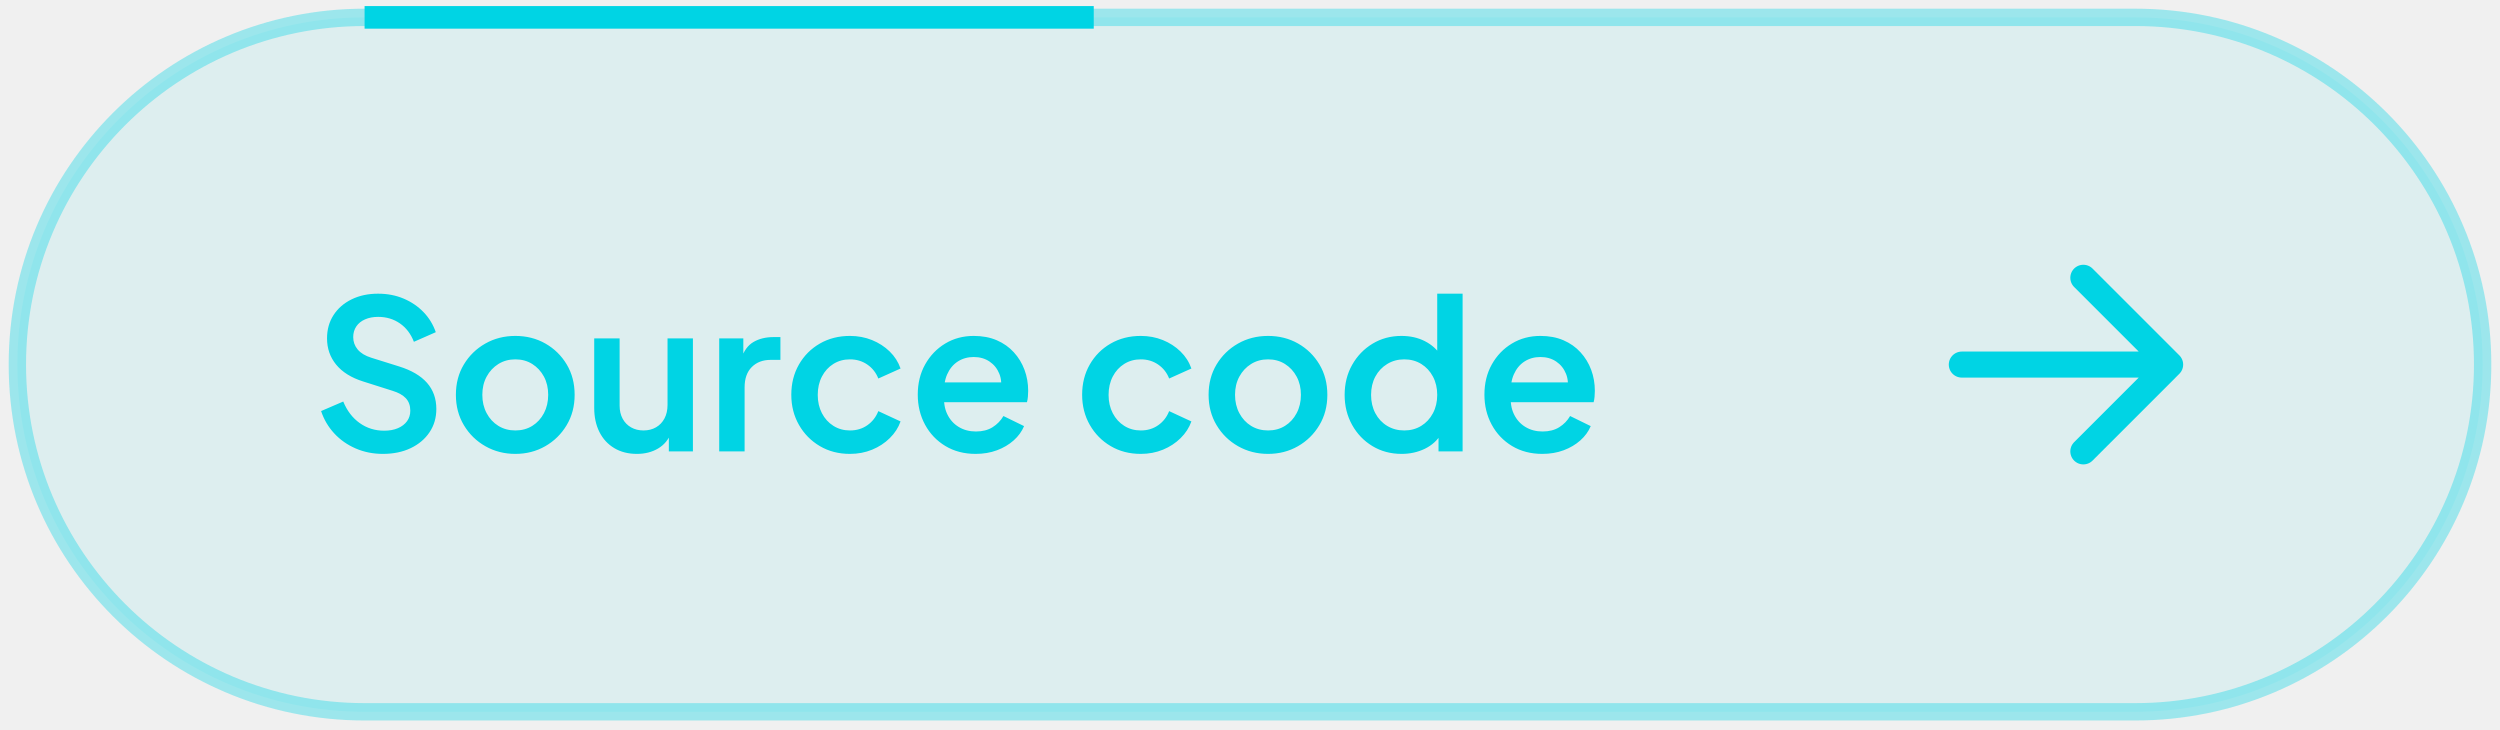
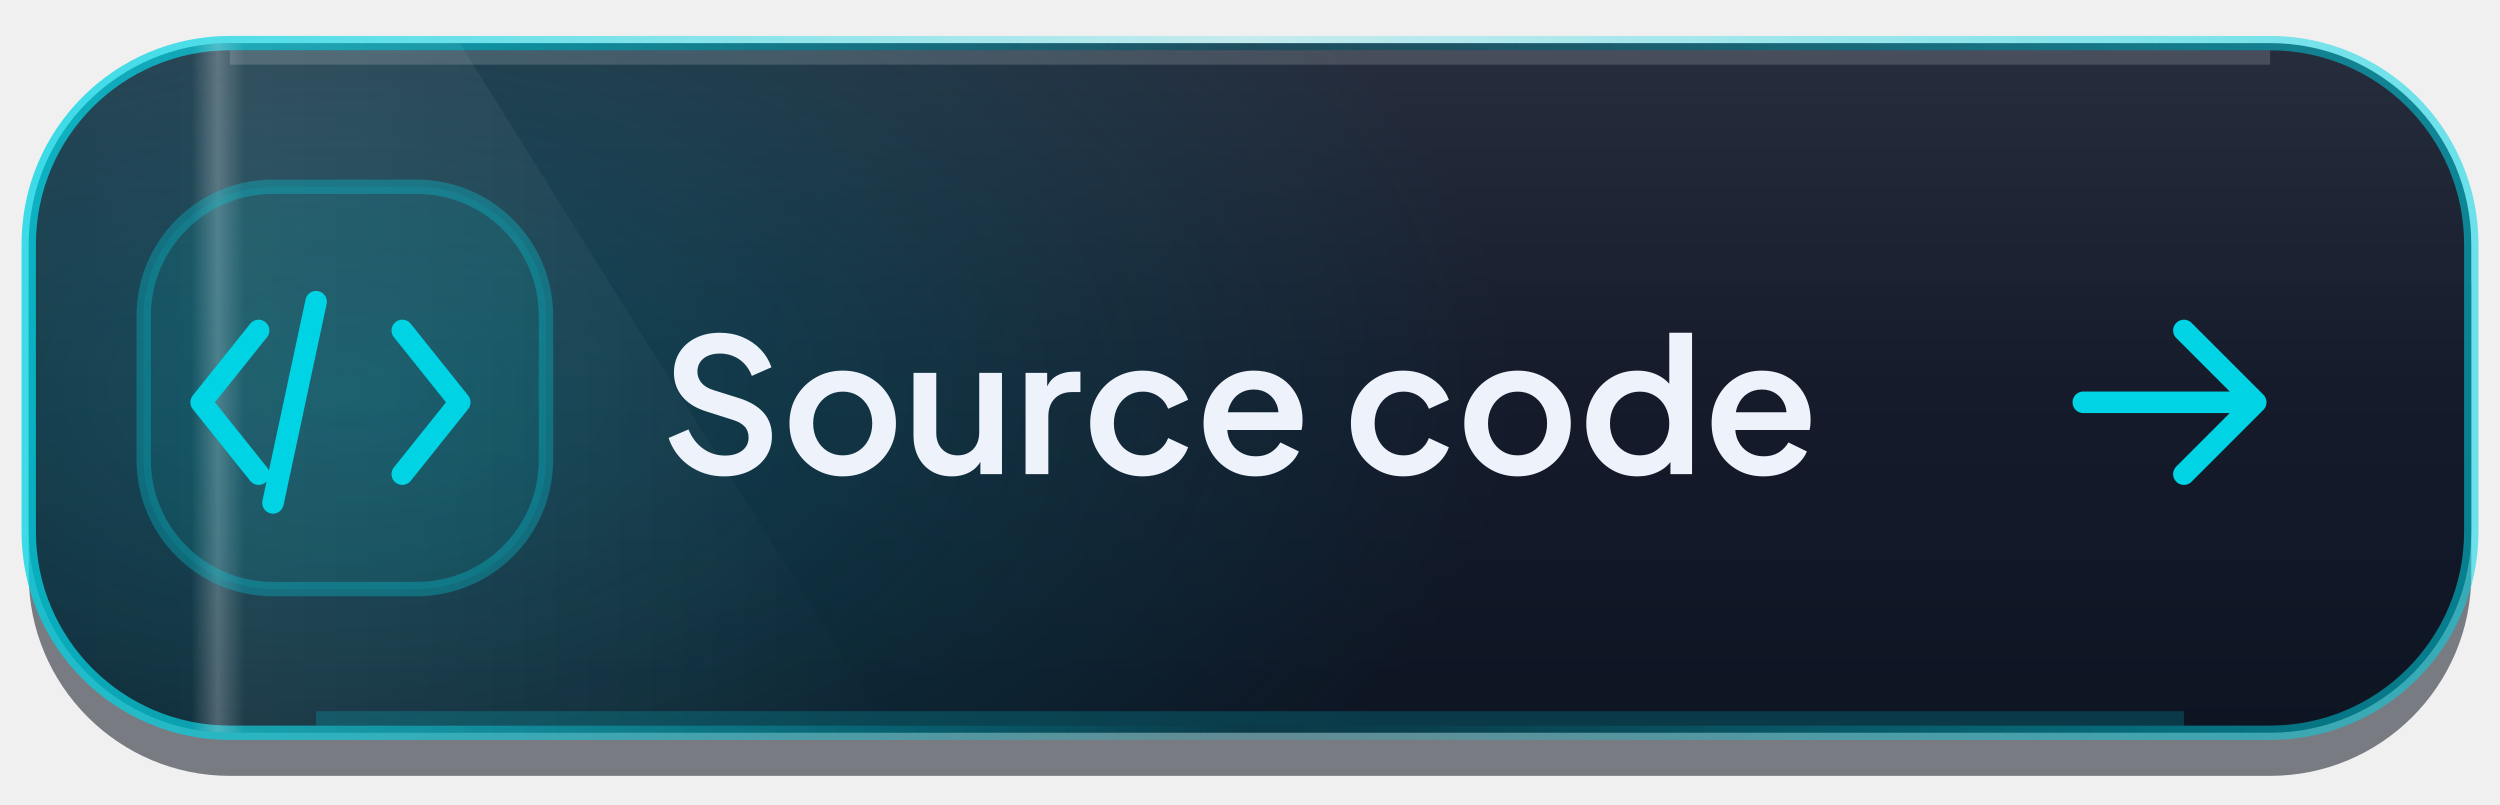
- <svg xmlns="http://www.w3.org/2000/svg" width="144" height="42" viewBox="0 0 144 42" role="img">
-   <style>@keyframes flow{to{stroke-dashoffset:-400}}@keyframes arrow{0%,60%,100%{transform:translateX(0)}75%{transform:translateX(3px)}}.edge{animation:flow 10s linear infinite}.arrow{animation:arrow 5s ease-in-out infinite}@media(prefers-reduced-motion:reduce){*{animation:none!important}}</style>
-   <rect x="1" y="1" width="142" height="40" rx="20" fill="#00D4E4" fill-opacity=".08" stroke="#00D4E4" stroke-opacity=".35" />
-   <rect class="edge" x="1" y="1" width="142" height="40" rx="20" fill="none" stroke="#00D4E4" stroke-width="1.3" stroke-dasharray="42 358" />
-   <g fill="#00D4E4" aria-label="Source code">
-     <path d="M22.053 26.144Q21.209 26.144 20.486 25.831Q19.764 25.518 19.25 24.961Q18.736 24.404 18.495 23.677L19.771 23.128Q20.099 23.927 20.717 24.367Q21.336 24.808 22.128 24.808Q22.584 24.808 22.921 24.663Q23.258 24.518 23.445 24.261Q23.633 24.003 23.633 23.657Q23.633 23.215 23.378 22.941Q23.123 22.667 22.616 22.512L20.918 21.973Q19.895 21.651 19.366 21.007Q18.837 20.363 18.837 19.49Q18.837 18.73 19.211 18.15Q19.585 17.57 20.252 17.243Q20.918 16.916 21.776 16.916Q22.579 16.916 23.248 17.199Q23.916 17.482 24.394 17.977Q24.872 18.471 25.101 19.134L23.841 19.688Q23.575 19.001 23.033 18.627Q22.491 18.252 21.78 18.252Q21.354 18.252 21.028 18.395Q20.701 18.538 20.523 18.802Q20.345 19.067 20.345 19.418Q20.345 19.82 20.602 20.13Q20.861 20.441 21.386 20.605L22.989 21.107Q24.06 21.441 24.596 22.052Q25.133 22.663 25.133 23.558Q25.133 24.316 24.74 24.899Q24.348 25.483 23.657 25.813Q22.965 26.144 22.053 26.144ZM29.685 26.144Q28.735 26.144 27.958 25.702Q27.18 25.261 26.72 24.491Q26.259 23.721 26.259 22.742Q26.259 21.759 26.717 20.996Q27.175 20.233 27.951 19.791Q28.726 19.349 29.685 19.349Q30.643 19.349 31.415 19.788Q32.187 20.228 32.643 20.992Q33.099 21.755 33.099 22.742Q33.099 23.726 32.636 24.495Q32.173 25.265 31.402 25.704Q30.63 26.144 29.685 26.144ZM29.685 24.794Q30.235 24.794 30.66 24.53Q31.084 24.266 31.331 23.799Q31.576 23.333 31.576 22.742Q31.576 22.151 31.331 21.693Q31.084 21.235 30.66 20.967Q30.235 20.699 29.685 20.699Q29.134 20.699 28.706 20.967Q28.278 21.235 28.03 21.693Q27.782 22.151 27.782 22.742Q27.782 23.333 28.03 23.799Q28.278 24.266 28.706 24.53Q29.134 24.794 29.685 24.794ZM36.684 26.144Q35.937 26.144 35.381 25.811Q34.825 25.478 34.526 24.882Q34.227 24.285 34.227 23.497V19.493H35.69V23.366Q35.69 23.792 35.862 24.114Q36.035 24.437 36.349 24.616Q36.663 24.794 37.065 24.794Q37.474 24.794 37.787 24.613Q38.1 24.433 38.275 24.101Q38.45 23.77 38.45 23.321V19.493H39.912V26.0H38.525V24.722L38.661 24.92Q38.433 25.521 37.907 25.833Q37.382 26.144 36.684 26.144ZM41.427 26.0V19.493H42.815V20.872L42.694 20.671Q42.915 19.982 43.4 19.699Q43.884 19.416 44.559 19.416H44.952V20.729H44.388Q43.715 20.729 43.302 21.142Q42.889 21.556 42.889 22.31V26.0ZM48.956 26.144Q47.985 26.144 47.224 25.696Q46.463 25.248 46.021 24.475Q45.579 23.702 45.579 22.735Q45.579 21.767 46.017 21Q46.455 20.233 47.22 19.791Q47.985 19.349 48.956 19.349Q49.638 19.349 50.226 19.587Q50.814 19.826 51.245 20.245Q51.675 20.663 51.872 21.226L50.591 21.803Q50.396 21.302 49.96 21Q49.524 20.699 48.956 20.699Q48.425 20.699 48.005 20.961Q47.585 21.223 47.343 21.687Q47.102 22.151 47.102 22.747Q47.102 23.337 47.343 23.802Q47.585 24.266 48.005 24.53Q48.425 24.794 48.956 24.794Q49.532 24.794 49.961 24.492Q50.391 24.191 50.591 23.681L51.872 24.275Q51.683 24.811 51.252 25.235Q50.822 25.66 50.234 25.902Q49.646 26.144 48.956 26.144ZM56.198 26.144Q55.208 26.144 54.455 25.691Q53.703 25.238 53.283 24.462Q52.863 23.687 52.863 22.73Q52.863 21.75 53.29 20.989Q53.717 20.228 54.445 19.788Q55.173 19.349 56.087 19.349Q56.835 19.349 57.415 19.599Q57.995 19.85 58.397 20.292Q58.8 20.733 59.011 21.302Q59.223 21.87 59.223 22.514Q59.223 22.679 59.207 22.852Q59.192 23.024 59.153 23.165H54.047V22.025H58.322L57.627 22.55Q57.742 21.98 57.563 21.533Q57.384 21.086 56.998 20.825Q56.611 20.564 56.087 20.564Q55.569 20.564 55.168 20.823Q54.767 21.083 54.553 21.57Q54.341 22.056 54.386 22.742Q54.333 23.375 54.56 23.851Q54.788 24.328 55.22 24.591Q55.653 24.854 56.213 24.854Q56.778 24.854 57.172 24.608Q57.566 24.362 57.798 23.963L58.986 24.544Q58.794 25.006 58.387 25.368Q57.98 25.73 57.422 25.937Q56.865 26.144 56.198 26.144ZM65.708 26.144Q64.737 26.144 63.976 25.696Q63.215 25.248 62.773 24.475Q62.331 23.702 62.331 22.735Q62.331 21.767 62.769 21Q63.207 20.233 63.972 19.791Q64.737 19.349 65.708 19.349Q66.39 19.349 66.978 19.587Q67.566 19.826 67.996 20.245Q68.427 20.663 68.624 21.226L67.343 21.803Q67.148 21.302 66.712 21Q66.276 20.699 65.708 20.699Q65.177 20.699 64.757 20.961Q64.337 21.223 64.095 21.687Q63.854 22.151 63.854 22.747Q63.854 23.337 64.095 23.802Q64.337 24.266 64.757 24.53Q65.177 24.794 65.708 24.794Q66.284 24.794 66.713 24.492Q67.143 24.191 67.343 23.681L68.624 24.275Q68.434 24.811 68.004 25.235Q67.574 25.66 66.986 25.902Q66.398 26.144 65.708 26.144ZM73.041 26.144Q72.092 26.144 71.314 25.702Q70.536 25.261 70.076 24.491Q69.615 23.721 69.615 22.742Q69.615 21.759 70.073 20.996Q70.532 20.233 71.307 19.791Q72.083 19.349 73.041 19.349Q74 19.349 74.771 19.788Q75.543 20.228 75.999 20.992Q76.455 21.755 76.455 22.742Q76.455 23.726 75.992 24.495Q75.529 25.265 74.758 25.704Q73.986 26.144 73.041 26.144ZM73.041 24.794Q73.592 24.794 74.016 24.53Q74.441 24.266 74.686 23.799Q74.933 23.333 74.933 22.742Q74.933 22.151 74.686 21.693Q74.441 21.235 74.016 20.967Q73.592 20.699 73.041 20.699Q72.491 20.699 72.062 20.967Q71.634 21.235 71.386 21.693Q71.138 22.151 71.138 22.742Q71.138 23.333 71.386 23.799Q71.634 24.266 72.062 24.53Q72.491 24.794 73.041 24.794ZM80.731 26.144Q79.794 26.144 79.052 25.695Q78.309 25.245 77.88 24.472Q77.451 23.699 77.451 22.747Q77.451 21.782 77.884 21.015Q78.317 20.247 79.057 19.798Q79.797 19.349 80.724 19.349Q81.484 19.349 82.076 19.653Q82.668 19.956 83.01 20.494L82.784 20.813V16.916H84.246V26.0H82.859V24.71L83.017 24.992Q82.681 25.553 82.072 25.849Q81.462 26.144 80.731 26.144ZM80.885 24.794Q81.435 24.794 81.863 24.53Q82.291 24.266 82.537 23.802Q82.784 23.337 82.784 22.747Q82.784 22.155 82.537 21.691Q82.291 21.227 81.863 20.963Q81.435 20.699 80.885 20.699Q80.339 20.699 79.901 20.967Q79.464 21.235 79.219 21.693Q78.974 22.151 78.974 22.747Q78.974 23.337 79.219 23.802Q79.464 24.266 79.899 24.53Q80.334 24.794 80.885 24.794ZM88.838 26.144Q87.848 26.144 87.095 25.691Q86.343 25.238 85.923 24.462Q85.503 23.687 85.503 22.73Q85.503 21.75 85.93 20.989Q86.357 20.228 87.085 19.788Q87.813 19.349 88.727 19.349Q89.475 19.349 90.055 19.599Q90.635 19.85 91.037 20.292Q91.44 20.733 91.652 21.302Q91.863 21.87 91.863 22.514Q91.863 22.679 91.847 22.852Q91.832 23.024 91.793 23.165H86.687V22.025H90.962L90.267 22.55Q90.383 21.98 90.203 21.533Q90.024 21.086 89.638 20.825Q89.252 20.564 88.727 20.564Q88.209 20.564 87.808 20.823Q87.407 21.083 87.194 21.57Q86.981 22.056 87.026 22.742Q86.973 23.375 87.2 23.851Q87.428 24.328 87.86 24.591Q88.293 24.854 88.853 24.854Q89.418 24.854 89.812 24.608Q90.206 24.362 90.438 23.963L91.626 24.544Q91.434 25.006 91.027 25.368Q90.62 25.73 90.062 25.937Q89.505 26.144 88.838 26.144Z" />
+ <svg xmlns="http://www.w3.org/2000/svg" width="174" height="56" viewBox="0 0 174 56" role="img">
+   <defs>
+     <linearGradient id="surface" x1="0" y1="0" x2="0" y2="1">
+       <stop stop-color="#262D3D" />
+       <stop offset=".5" stop-color="#151B2B" />
+       <stop offset="1" stop-color="#0D1422" />
+     </linearGradient>
+     <linearGradient id="edge">
+       <stop stop-color="#00D4E4" stop-opacity=".75" />
+       <stop offset=".5" stop-color="#00D4E4" stop-opacity=".18" />
+       <stop offset="1" stop-color="#00D4E4" stop-opacity=".55" />
+     </linearGradient>
+     <radialGradient id="light">
+       <stop stop-color="#00D4E4" stop-opacity=".24" />
+       <stop offset="1" stop-color="#00D4E4" stop-opacity="0" />
+     </radialGradient>
+     <linearGradient id="sweep">
+       <stop stop-color="white" stop-opacity="0" />
+       <stop offset=".48" stop-color="white" stop-opacity=".03" />
+       <stop offset=".5" stop-color="white" stop-opacity=".28" />
+       <stop offset=".52" stop-color="white" stop-opacity=".08" />
+       <stop offset="1" stop-color="white" stop-opacity="0" />
+     </linearGradient>
+     <clipPath id="clip">
+       <rect x="2" y="3" width="170" height="48" rx="14" />
+     </clipPath>
+   </defs>
+   <style>@keyframes sweep{0%,12%{transform:translateX(-100px)}65%,100%{transform:translateX(274px)}}@keyframes halo{0%,100%{opacity:.45}40%{opacity:1}}@keyframes arrow{0%,35%,100%{transform:translateX(0);opacity:.7}50%{transform:translateX(3px);opacity:1}}.sweep{animation:sweep 7.2s cubic-bezier(.22,.61,.36,1) infinite}.halo{animation:halo 7.2s ease-in-out infinite}.arrow{animation:arrow 7.2s ease-in-out infinite}@media(prefers-reduced-motion:reduce){*{animation:none!important}}</style>
+   <rect x="2" y="6" width="170" height="48" rx="14" fill="#020714" fill-opacity=".5" />
+   <rect x="2" y="3" width="170" height="48" rx="14" fill="url(#surface)" stroke="url(#edge)" />
+   <g clip-path="url(#clip)">
+     <ellipse class="halo" cx="24" cy="27" rx="82" ry="48" fill="url(#light)" />
+     <g class="sweep">
+       <path d="M-32 3h64l30 48H-2z" fill="url(#sweep)" />
+     </g>
+     <path d="M16 4H158" stroke="white" stroke-opacity=".16" />
+     <path d="M22 50H152" stroke="#00D4E4" stroke-opacity=".2" />
  </g>
-   <path class="arrow" d="M113 21h12m-5-5 5 5-5 5" fill="none" stroke="#00D4E4" stroke-width="1.5" stroke-linecap="round" stroke-linejoin="round" />
+   <rect x="10" y="13" width="28" height="28" rx="9" fill="#00D4E4" fill-opacity=".1" stroke="#00D4E4" stroke-opacity=".3" />
+   <path d="M18 23l-4 5 4 5m10-10 4 5-4 5m-6-12-3 14" fill="none" stroke="#00D4E4" stroke-width="1.5" stroke-linejoin="round" stroke-linecap="round" />
+   <g aria-label="Source code">
+     <path d="M50.391 33.156Q49.476 33.156 48.693 32.817Q47.911 32.478 47.354 31.875Q46.798 31.271 46.536 30.483L47.919 29.888Q48.273 30.754 48.944 31.231Q49.614 31.708 50.472 31.708Q50.966 31.708 51.331 31.551Q51.696 31.395 51.899 31.116Q52.102 30.837 52.102 30.462Q52.102 29.982 51.826 29.686Q51.549 29.389 51 29.222L49.161 28.637Q48.052 28.289 47.48 27.591Q46.907 26.893 46.907 25.948Q46.907 25.124 47.312 24.496Q47.718 23.867 48.439 23.513Q49.161 23.159 50.09 23.159Q50.961 23.159 51.685 23.465Q52.409 23.772 52.927 24.308Q53.444 24.844 53.693 25.562L52.328 26.162Q52.04 25.418 51.453 25.012Q50.865 24.607 50.095 24.607Q49.633 24.607 49.28 24.761Q48.927 24.916 48.733 25.202Q48.54 25.489 48.54 25.87Q48.54 26.305 48.819 26.641Q49.099 26.978 49.668 27.155L51.405 27.699Q52.565 28.062 53.146 28.723Q53.727 29.384 53.727 30.355Q53.727 31.175 53.302 31.807Q52.877 32.439 52.128 32.798Q51.379 33.156 50.391 33.156ZM58.659 33.156Q57.63 33.156 56.788 32.677Q55.945 32.199 55.446 31.365Q54.947 30.532 54.947 29.471Q54.947 28.406 55.444 27.579Q55.94 26.752 56.78 26.273Q57.62 25.795 58.659 25.795Q59.697 25.795 60.533 26.271Q61.369 26.747 61.863 27.574Q62.357 28.401 62.357 29.471Q62.357 30.537 61.856 31.37Q61.355 32.204 60.519 32.68Q59.683 33.156 58.659 33.156ZM58.659 31.694Q59.255 31.694 59.715 31.407Q60.175 31.122 60.441 30.616Q60.708 30.111 60.708 29.471Q60.708 28.83 60.441 28.334Q60.175 27.837 59.715 27.547Q59.255 27.257 58.659 27.257Q58.062 27.257 57.598 27.547Q57.135 27.837 56.866 28.334Q56.597 28.83 56.597 29.471Q56.597 30.111 56.866 30.616Q57.135 31.122 57.598 31.407Q58.062 31.694 58.659 31.694ZM66.241 33.156Q65.432 33.156 64.83 32.795Q64.228 32.434 63.903 31.789Q63.579 31.143 63.579 30.288V25.951H65.164V30.146Q65.164 30.608 65.35 30.957Q65.537 31.307 65.878 31.5Q66.218 31.694 66.654 31.694Q67.097 31.694 67.436 31.498Q67.775 31.302 67.964 30.943Q68.154 30.584 68.154 30.098V25.951H69.738V33.0H68.235V31.616L68.383 31.83Q68.136 32.482 67.566 32.819Q66.997 33.156 66.241 33.156ZM71.379 33.0V25.951H72.882V27.444L72.752 27.226Q72.991 26.48 73.516 26.174Q74.041 25.868 74.772 25.868H75.198V27.29H74.587Q73.857 27.29 73.411 27.737Q72.964 28.185 72.964 29.003V33.0ZM79.535 33.156Q78.484 33.156 77.659 32.671Q76.834 32.186 76.356 31.348Q75.877 30.511 75.877 29.462Q75.877 28.414 76.352 27.583Q76.826 26.752 77.655 26.273Q78.484 25.795 79.535 25.795Q80.275 25.795 80.912 26.053Q81.549 26.312 82.015 26.765Q82.481 27.218 82.694 27.828L81.306 28.453Q81.095 27.91 80.623 27.584Q80.151 27.257 79.535 27.257Q78.96 27.257 78.505 27.541Q78.05 27.824 77.788 28.327Q77.527 28.83 77.527 29.475Q77.527 30.116 77.788 30.619Q78.05 31.122 78.505 31.407Q78.96 31.694 79.535 31.694Q80.159 31.694 80.625 31.367Q81.09 31.04 81.306 30.488L82.694 31.131Q82.489 31.711 82.023 32.171Q81.557 32.631 80.92 32.894Q80.283 33.156 79.535 33.156ZM87.381 33.156Q86.308 33.156 85.493 32.665Q84.678 32.175 84.223 31.334Q83.768 30.494 83.768 29.457Q83.768 28.396 84.231 27.572Q84.693 26.747 85.482 26.271Q86.271 25.795 87.26 25.795Q88.071 25.795 88.699 26.066Q89.327 26.337 89.764 26.816Q90.2 27.295 90.429 27.91Q90.658 28.526 90.658 29.224Q90.658 29.402 90.641 29.589Q90.624 29.776 90.582 29.929H85.05V28.694H89.682L88.929 29.262Q89.054 28.645 88.86 28.161Q88.666 27.677 88.248 27.394Q87.829 27.111 87.26 27.111Q86.7 27.111 86.265 27.392Q85.83 27.673 85.6 28.201Q85.369 28.728 85.418 29.471Q85.361 30.156 85.607 30.672Q85.853 31.188 86.322 31.473Q86.791 31.759 87.397 31.759Q88.01 31.759 88.436 31.492Q88.863 31.226 89.115 30.793L90.402 31.422Q90.194 31.923 89.752 32.315Q89.311 32.708 88.707 32.932Q88.104 33.156 87.381 33.156ZM97.683 33.156Q96.632 33.156 95.807 32.671Q94.982 32.186 94.504 31.348Q94.025 30.511 94.025 29.462Q94.025 28.414 94.5 27.583Q94.974 26.752 95.803 26.273Q96.632 25.795 97.683 25.795Q98.422 25.795 99.059 26.053Q99.697 26.312 100.163 26.765Q100.629 27.218 100.842 27.828L99.454 28.453Q99.243 27.91 98.771 27.584Q98.299 27.257 97.683 27.257Q97.108 27.257 96.653 27.541Q96.198 27.824 95.936 28.327Q95.675 28.83 95.675 29.475Q95.675 30.116 95.936 30.619Q96.198 31.122 96.653 31.407Q97.108 31.694 97.683 31.694Q98.307 31.694 98.773 31.367Q99.238 31.04 99.454 30.488L100.842 31.131Q100.637 31.711 100.171 32.171Q99.705 32.631 99.068 32.894Q98.431 33.156 97.683 33.156ZM105.628 33.156Q104.599 33.156 103.757 32.677Q102.914 32.199 102.415 31.365Q101.916 30.532 101.916 29.471Q101.916 28.406 102.413 27.579Q102.909 26.752 103.749 26.273Q104.589 25.795 105.628 25.795Q106.666 25.795 107.502 26.271Q108.338 26.747 108.832 27.574Q109.326 28.401 109.326 29.471Q109.326 30.537 108.825 31.37Q108.324 32.204 107.488 32.68Q106.652 33.156 105.628 33.156ZM105.628 31.694Q106.224 31.694 106.684 31.407Q107.144 31.122 107.41 30.616Q107.677 30.111 107.677 29.471Q107.677 28.83 107.41 28.334Q107.144 27.837 106.684 27.547Q106.224 27.257 105.628 27.257Q105.031 27.257 104.567 27.547Q104.104 27.837 103.835 28.334Q103.566 28.83 103.566 29.471Q103.566 30.111 103.835 30.616Q104.104 31.122 104.567 31.407Q105.031 31.694 105.628 31.694ZM113.959 33.156Q112.944 33.156 112.139 32.669Q111.335 32.183 110.87 31.345Q110.405 30.507 110.405 29.475Q110.405 28.431 110.874 27.599Q111.343 26.768 112.145 26.281Q112.947 25.795 113.951 25.795Q114.775 25.795 115.416 26.124Q116.057 26.453 116.428 27.035L116.182 27.381V23.159H117.767V33.0H116.263V31.602L116.436 31.908Q116.072 32.516 115.411 32.836Q114.751 33.156 113.959 33.156ZM114.125 31.694Q114.721 31.694 115.185 31.407Q115.649 31.122 115.916 30.619Q116.182 30.116 116.182 29.475Q116.182 28.835 115.916 28.332Q115.649 27.829 115.185 27.543Q114.721 27.257 114.125 27.257Q113.533 27.257 113.06 27.547Q112.586 27.837 112.32 28.334Q112.055 28.83 112.055 29.475Q112.055 30.116 112.32 30.619Q112.586 31.122 113.057 31.407Q113.529 31.694 114.125 31.694ZM122.741 33.156Q121.668 33.156 120.853 32.665Q120.038 32.175 119.583 31.334Q119.128 30.494 119.128 29.457Q119.128 28.396 119.591 27.572Q120.053 26.747 120.842 26.271Q121.631 25.795 122.62 25.795Q123.431 25.795 124.059 26.066Q124.687 26.337 125.124 26.816Q125.56 27.295 125.789 27.91Q126.018 28.526 126.018 29.224Q126.018 29.402 126.001 29.589Q125.984 29.776 125.942 29.929H120.41V28.694H125.042L124.289 29.262Q124.414 28.645 124.22 28.161Q124.026 27.677 123.608 27.394Q123.189 27.111 122.62 27.111Q122.06 27.111 121.625 27.392Q121.19 27.673 120.96 28.201Q120.729 28.728 120.778 29.471Q120.721 30.156 120.967 30.672Q121.213 31.188 121.682 31.473Q122.151 31.759 122.757 31.759Q123.37 31.759 123.796 31.492Q124.223 31.226 124.475 30.793L125.762 31.422Q125.554 31.923 125.112 32.315Q124.671 32.708 124.067 32.932Q123.464 33.156 122.741 33.156Z" fill="#EDF2FB" />
+   </g>
+   <path class="arrow" d="M145 28h12m-5-5 5 5-5 5" fill="none" stroke="#00D4E4" stroke-width="1.5" stroke-linecap="round" stroke-linejoin="round" />
</svg>
